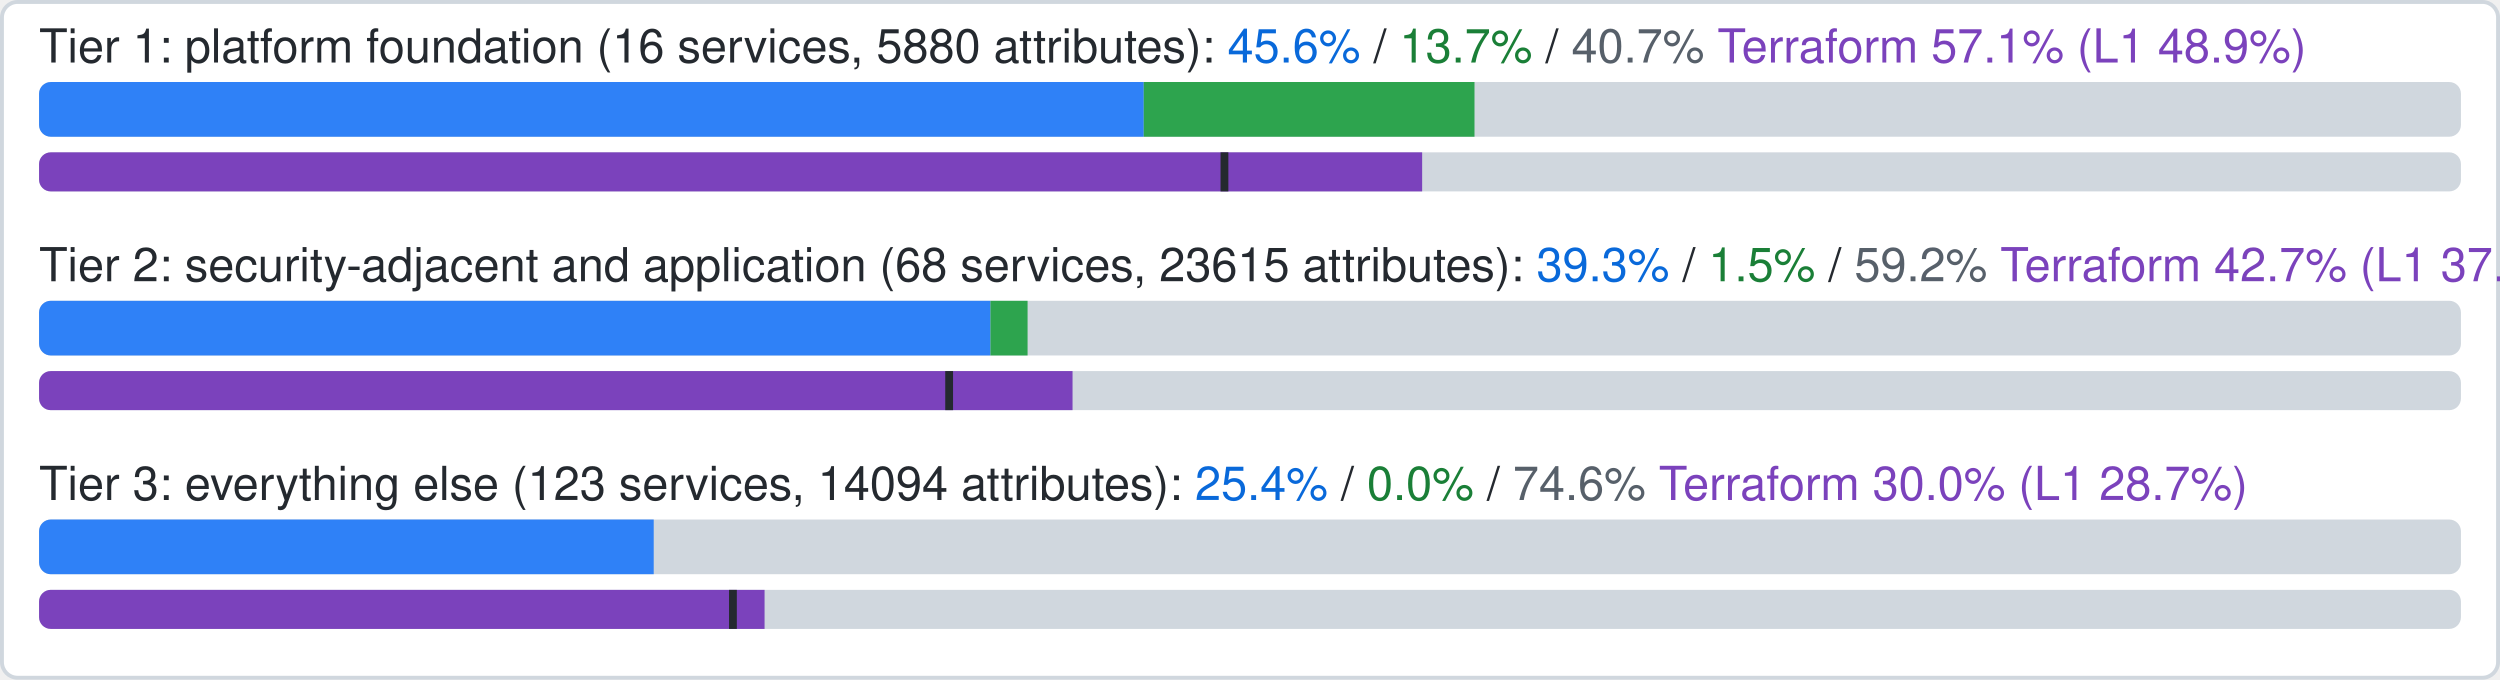
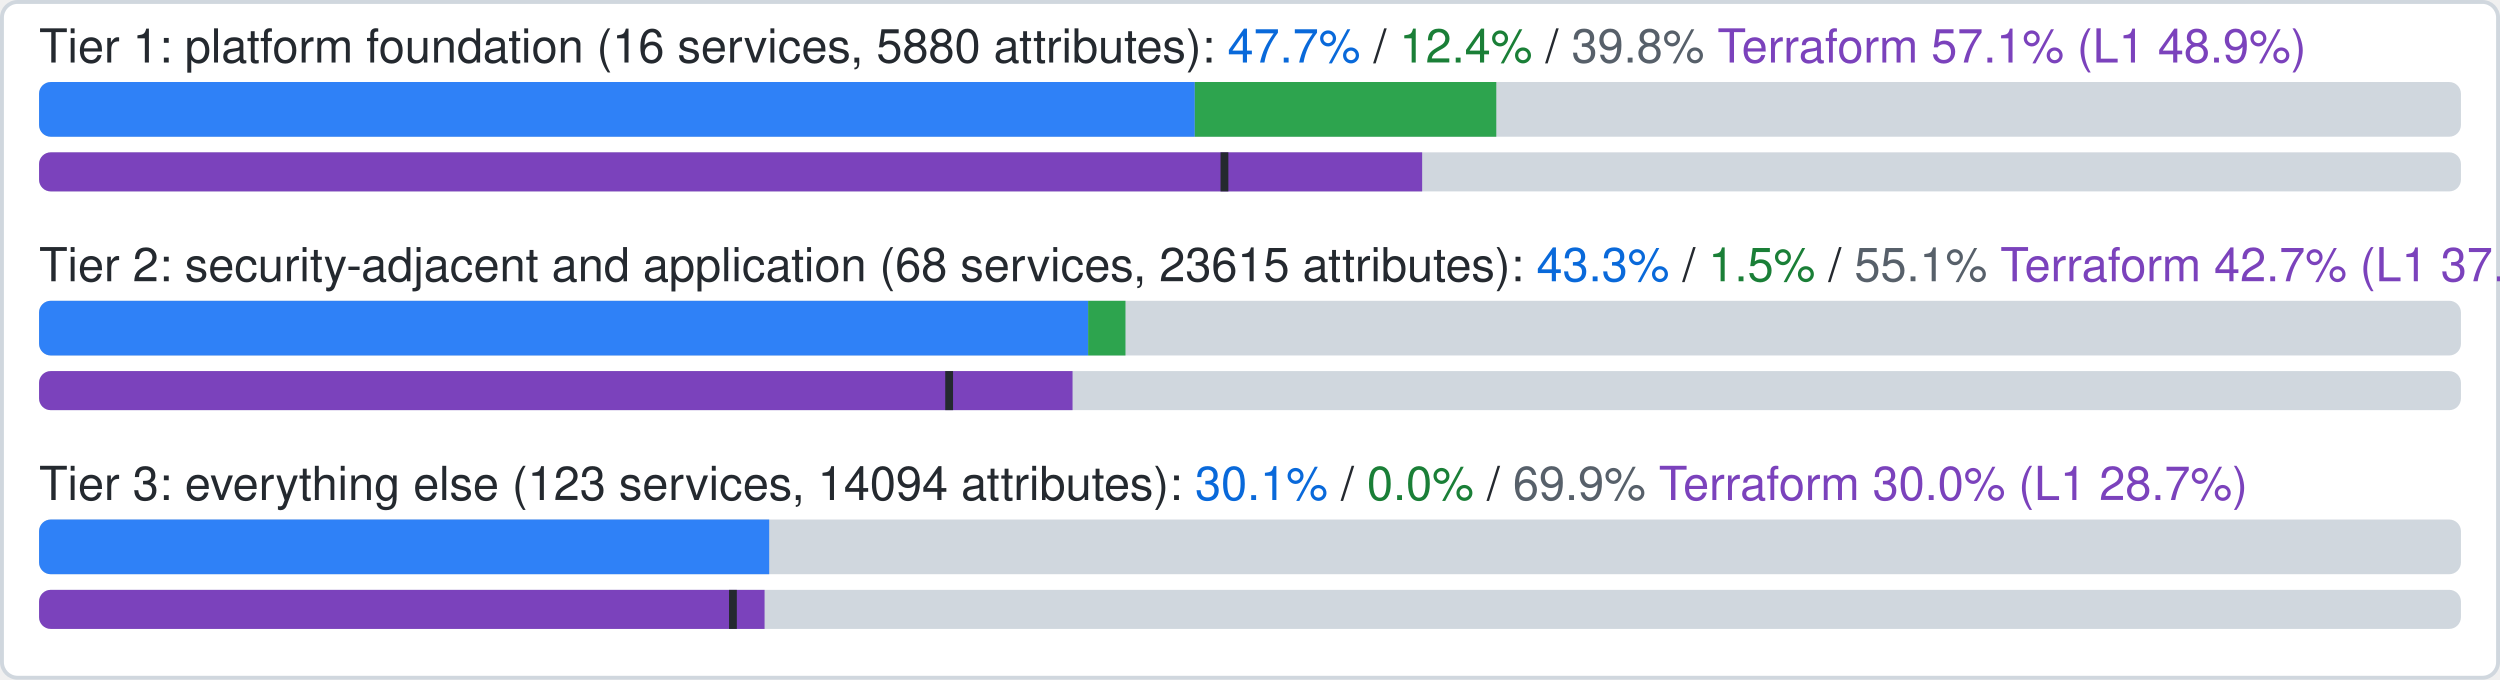
- <svg xmlns="http://www.w3.org/2000/svg" width="640" height="174" viewBox="0 0 640 174" role="img" aria-label="Coverage by tier: Tier 1: platform foundation official 45.6%, ours beyond official 13.7%, uncovered 40.7%, Terraform google-beta 57.1% (L1 48.9%), an estimate; Tier 2: security-adjacent and application official 39.3%, ours beyond official 1.5%, uncovered 59.2%, Terraform google-beta 42.7% (L1 37.6%), an estimate; Tier 3: everything else official 25.4%, ours beyond official 0.0%, uncovered 74.6%, Terraform google-beta 30.0% (L1 28.7%), an estimate;">
+ <svg xmlns="http://www.w3.org/2000/svg" width="640" height="174" viewBox="0 0 640 174" role="img" aria-label="Coverage by tier: Tier 1: platform foundation official 47.7%, ours beyond official 12.4%, uncovered 39.8%, Terraform google-beta 57.1% (L1 48.9%), an estimate; Tier 2: security-adjacent and application official 43.3%, ours beyond official 1.5%, uncovered 55.1%, Terraform google-beta 42.7% (L1 37.6%), an estimate; Tier 3: everything else official 30.1%, ours beyond official 0.0%, uncovered 69.9%, Terraform google-beta 30.0% (L1 28.7%), an estimate;">
  <rect x="0.5" y="0.5" width="639" height="173" rx="4" fill="#ffffff" stroke="#d0d7de" />
  <clipPath id="c0">
    <rect x="10" y="21" width="620" height="14" rx="3" />
  </clipPath>
-   <text x="10" y="16" font-family="-apple-system,BlinkMacSystemFont,Segoe UI,Helvetica,Arial,sans-serif" font-size="12" fill="#24292f">Tier 1: platform foundation (16 services, 5880 attributes): <tspan fill="#0969da">45.6%</tspan> / <tspan fill="#1a7f37">13.7%</tspan> / <tspan fill="#57606a">40.7%</tspan>
+   <text x="10" y="16" font-family="-apple-system,BlinkMacSystemFont,Segoe UI,Helvetica,Arial,sans-serif" font-size="12" fill="#24292f">Tier 1: platform foundation (16 services, 5880 attributes): <tspan fill="#0969da">47.7%</tspan> / <tspan fill="#1a7f37">12.4%</tspan> / <tspan fill="#57606a">39.8%</tspan>
    <tspan fill="#7b42bc">Terraform 57.1% (L1 48.9%)</tspan>
  </text>
  <clipPath id="t0">
    <rect x="10" y="39" width="620" height="10" rx="3" />
  </clipPath>
  <g clip-path="url(#t0)">
    <rect x="10" y="39" width="620" height="10" fill="#d0d7de" />
    <rect x="10" y="39" width="354.07" height="10" fill="#7b42bc" />
    <rect x="312.46" y="39" width="2" height="10" fill="#24292f" />
  </g>
  <g clip-path="url(#c0)">
    <rect x="10" y="21" width="620" height="14" fill="#d0d7de" />
-     <rect x="10" y="21" width="282.80" height="14" fill="#2f81f7" />
-     <rect x="292.80" y="21" width="84.67" height="14" fill="#2da44e" />
+     <rect x="10" y="21" width="295.87" height="14" fill="#2f81f7" />
+     <rect x="305.87" y="21" width="77.18" height="14" fill="#2da44e" />
  </g>
  <clipPath id="c1">
    <rect x="10" y="77" width="620" height="14" rx="3" />
  </clipPath>
-   <text x="10" y="72" font-family="-apple-system,BlinkMacSystemFont,Segoe UI,Helvetica,Arial,sans-serif" font-size="12" fill="#24292f">Tier 2: security-adjacent and application (68 services, 23615 attributes): <tspan fill="#0969da">39.3%</tspan> / <tspan fill="#1a7f37">1.5%</tspan> / <tspan fill="#57606a">59.2%</tspan>
+   <text x="10" y="72" font-family="-apple-system,BlinkMacSystemFont,Segoe UI,Helvetica,Arial,sans-serif" font-size="12" fill="#24292f">Tier 2: security-adjacent and application (68 services, 23615 attributes): <tspan fill="#0969da">43.3%</tspan> / <tspan fill="#1a7f37">1.5%</tspan> / <tspan fill="#57606a">55.1%</tspan>
    <tspan fill="#7b42bc">Terraform 42.7% (L1 37.6%)</tspan>
  </text>
  <clipPath id="t1">
    <rect x="10" y="95" width="620" height="10" rx="3" />
  </clipPath>
  <g clip-path="url(#t1)">
    <rect x="10" y="95" width="620" height="10" fill="#d0d7de" />
    <rect x="10" y="95" width="264.57" height="10" fill="#7b42bc" />
    <rect x="241.98" y="95" width="2" height="10" fill="#24292f" />
  </g>
  <g clip-path="url(#c1)">
    <rect x="10" y="77" width="620" height="14" fill="#d0d7de" />
-     <rect x="10" y="77" width="243.56" height="14" fill="#2f81f7" />
-     <rect x="253.56" y="77" width="9.50" height="14" fill="#2da44e" />
+     <rect x="10" y="77" width="268.56" height="14" fill="#2f81f7" />
+     <rect x="278.56" y="77" width="9.56" height="14" fill="#2da44e" />
  </g>
  <clipPath id="c2">
    <rect x="10" y="133" width="620" height="14" rx="3" />
  </clipPath>
-   <text x="10" y="128" font-family="-apple-system,BlinkMacSystemFont,Segoe UI,Helvetica,Arial,sans-serif" font-size="12" fill="#24292f">Tier 3: everything else (123 services, 14094 attributes): <tspan fill="#0969da">25.4%</tspan> / <tspan fill="#1a7f37">0.0%</tspan> / <tspan fill="#57606a">74.6%</tspan>
+   <text x="10" y="128" font-family="-apple-system,BlinkMacSystemFont,Segoe UI,Helvetica,Arial,sans-serif" font-size="12" fill="#24292f">Tier 3: everything else (123 services, 14094 attributes): <tspan fill="#0969da">30.1%</tspan> / <tspan fill="#1a7f37">0.0%</tspan> / <tspan fill="#57606a">69.9%</tspan>
    <tspan fill="#7b42bc">Terraform 30.0% (L1 28.7%)</tspan>
  </text>
  <clipPath id="t2">
    <rect x="10" y="151" width="620" height="10" rx="3" />
  </clipPath>
  <g clip-path="url(#t2)">
    <rect x="10" y="151" width="620" height="10" fill="#d0d7de" />
    <rect x="10" y="151" width="185.73" height="10" fill="#7b42bc" />
    <rect x="186.63" y="151" width="2" height="10" fill="#24292f" />
  </g>
  <g clip-path="url(#c2)">
    <rect x="10" y="133" width="620" height="14" fill="#d0d7de" />
-     <rect x="10" y="133" width="157.35" height="14" fill="#2f81f7" />
+     <rect x="10" y="133" width="186.91" height="14" fill="#2f81f7" />
  </g>
</svg>
